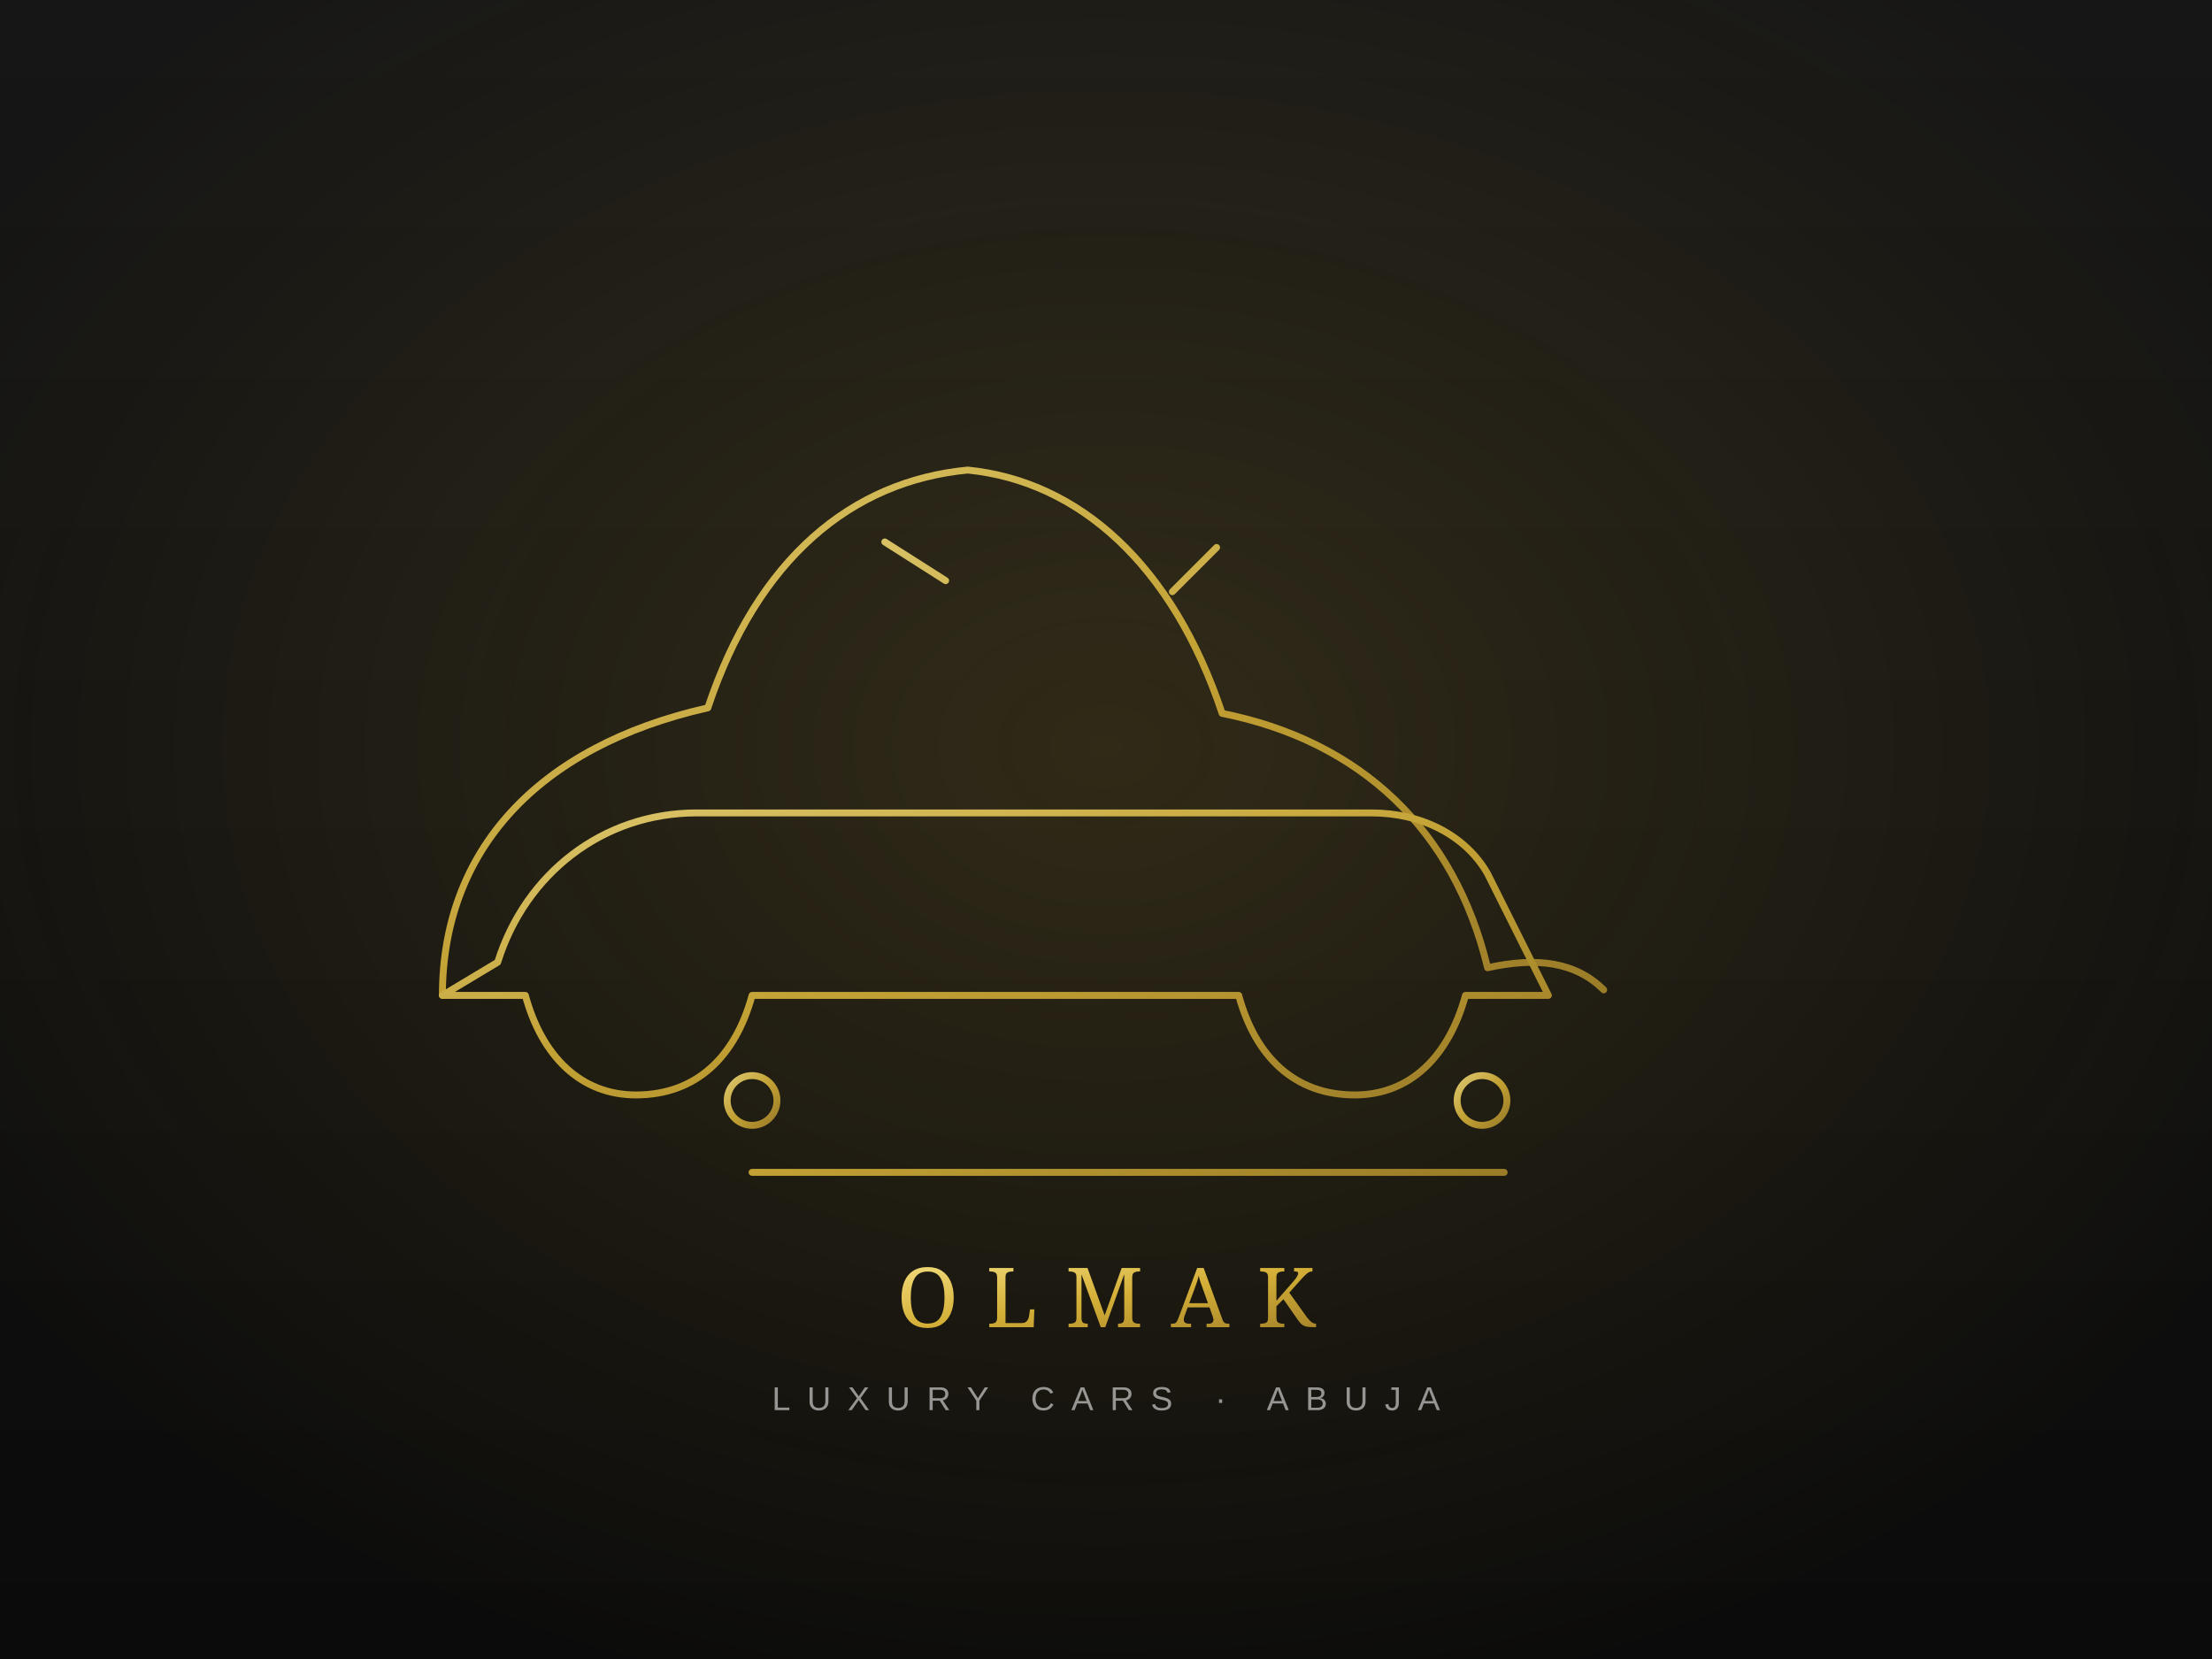
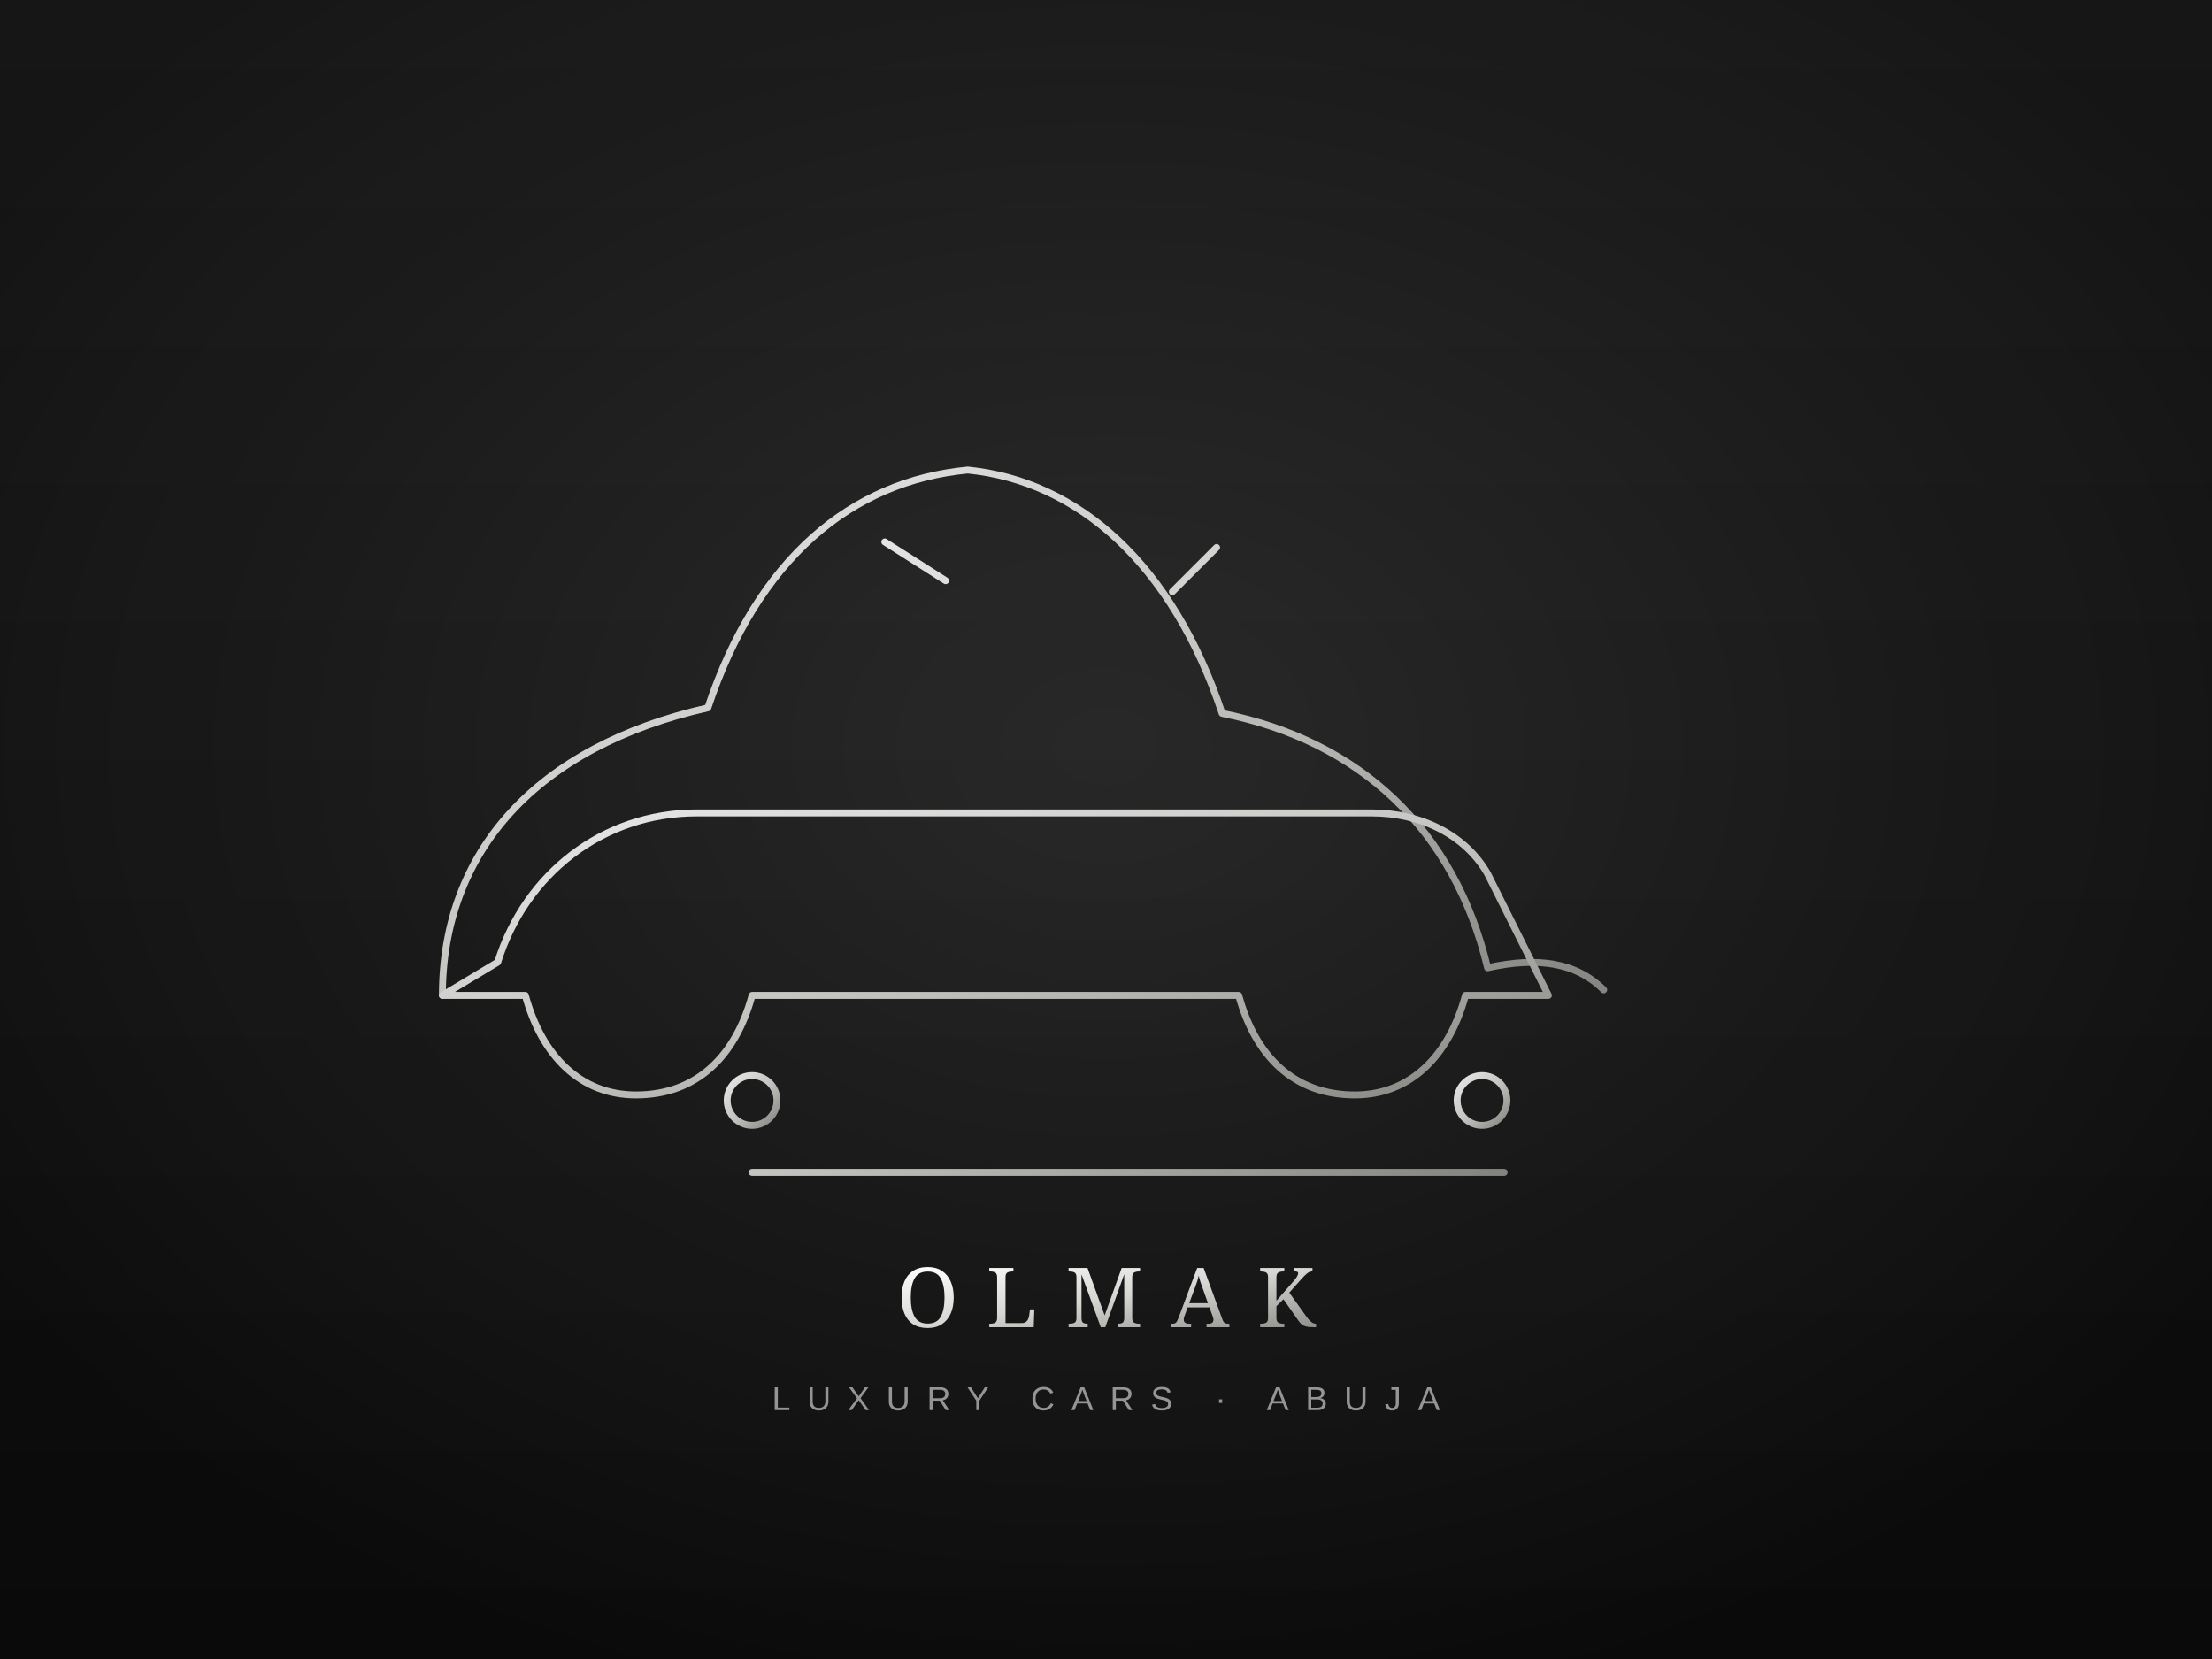
<svg xmlns="http://www.w3.org/2000/svg" viewBox="0 0 800 600">
  <defs>
    <linearGradient id="bg" x1="0" y1="0" x2="0" y2="1">
      <stop offset="0" stop-color="#161616" />
-       <stop offset="1" stop-color="#0B0B0B" />
+       <stop offset="1" stop-color="#0A0A0A" />
    </linearGradient>
-     <linearGradient id="gold" x1="0" y1="0" x2="1" y2="1">
-       <stop offset="0" stop-color="#f0d978" />
-       <stop offset=".5" stop-color="#D4AF37" />
-       <stop offset="1" stop-color="#a8862a" />
+     <linearGradient id="mono" x1="0" y1="0" x2="1" y2="1">
+       <stop offset="0" stop-color="#FFFFFF" />
+       <stop offset=".5" stop-color="#D6D6D3" />
+       <stop offset="1" stop-color="#8F8F8B" />
    </linearGradient>
    <radialGradient id="glow" cx=".5" cy=".45" r=".6">
-       <stop offset="0" stop-color="#D4AF37" stop-opacity=".16" />
-       <stop offset="1" stop-color="#D4AF37" stop-opacity="0" />
+       <stop offset="0" stop-color="#FFFFFF" stop-opacity=".1" />
+       <stop offset="1" stop-color="#FFFFFF" stop-opacity="0" />
    </radialGradient>
  </defs>
  <rect width="800" height="600" fill="url(#bg)" />
  <rect width="800" height="600" fill="url(#glow)" />
-   <g stroke="url(#gold)" stroke-width="2.5" fill="none" stroke-linecap="round" stroke-linejoin="round" opacity=".9">
+   <g stroke="url(#mono)" stroke-width="2.5" fill="none" stroke-linecap="round" stroke-linejoin="round" opacity=".9">
    <path d="M160 360c0-52 34-90 96-104 18-54 52-82 94-86 40 4 74 34 92 88 50 10 84 42 96 92 18-4 32-2 42 8" />
    <path d="M160 360h30c6 22 20 36 40 36 22 0 36-14 42-36h176c6 22 20 36 42 36 20 0 34-14 40-36h30l-22-44c-8-14-24-22-42-22H252c-34 0-62 22-72 54z" />
    <circle cx="272" cy="398" r="9" />
    <circle cx="536" cy="398" r="9" />
    <path d="M272 424h272M320 196l22 14M440 198l-16 16" />
  </g>
-   <text x="400" y="480" font-family="Georgia, serif" font-size="30" letter-spacing="10" text-anchor="middle" fill="url(#gold)">OLMAK</text>
+   <text x="400" y="480" font-family="Georgia, serif" font-size="30" letter-spacing="10" text-anchor="middle" fill="url(#mono)">OLMAK</text>
  <text x="400" y="510" font-family="Arial, sans-serif" font-size="12" letter-spacing="6" text-anchor="middle" fill="#ffffff" opacity=".55">LUXURY CARS · ABUJA</text>
</svg>
